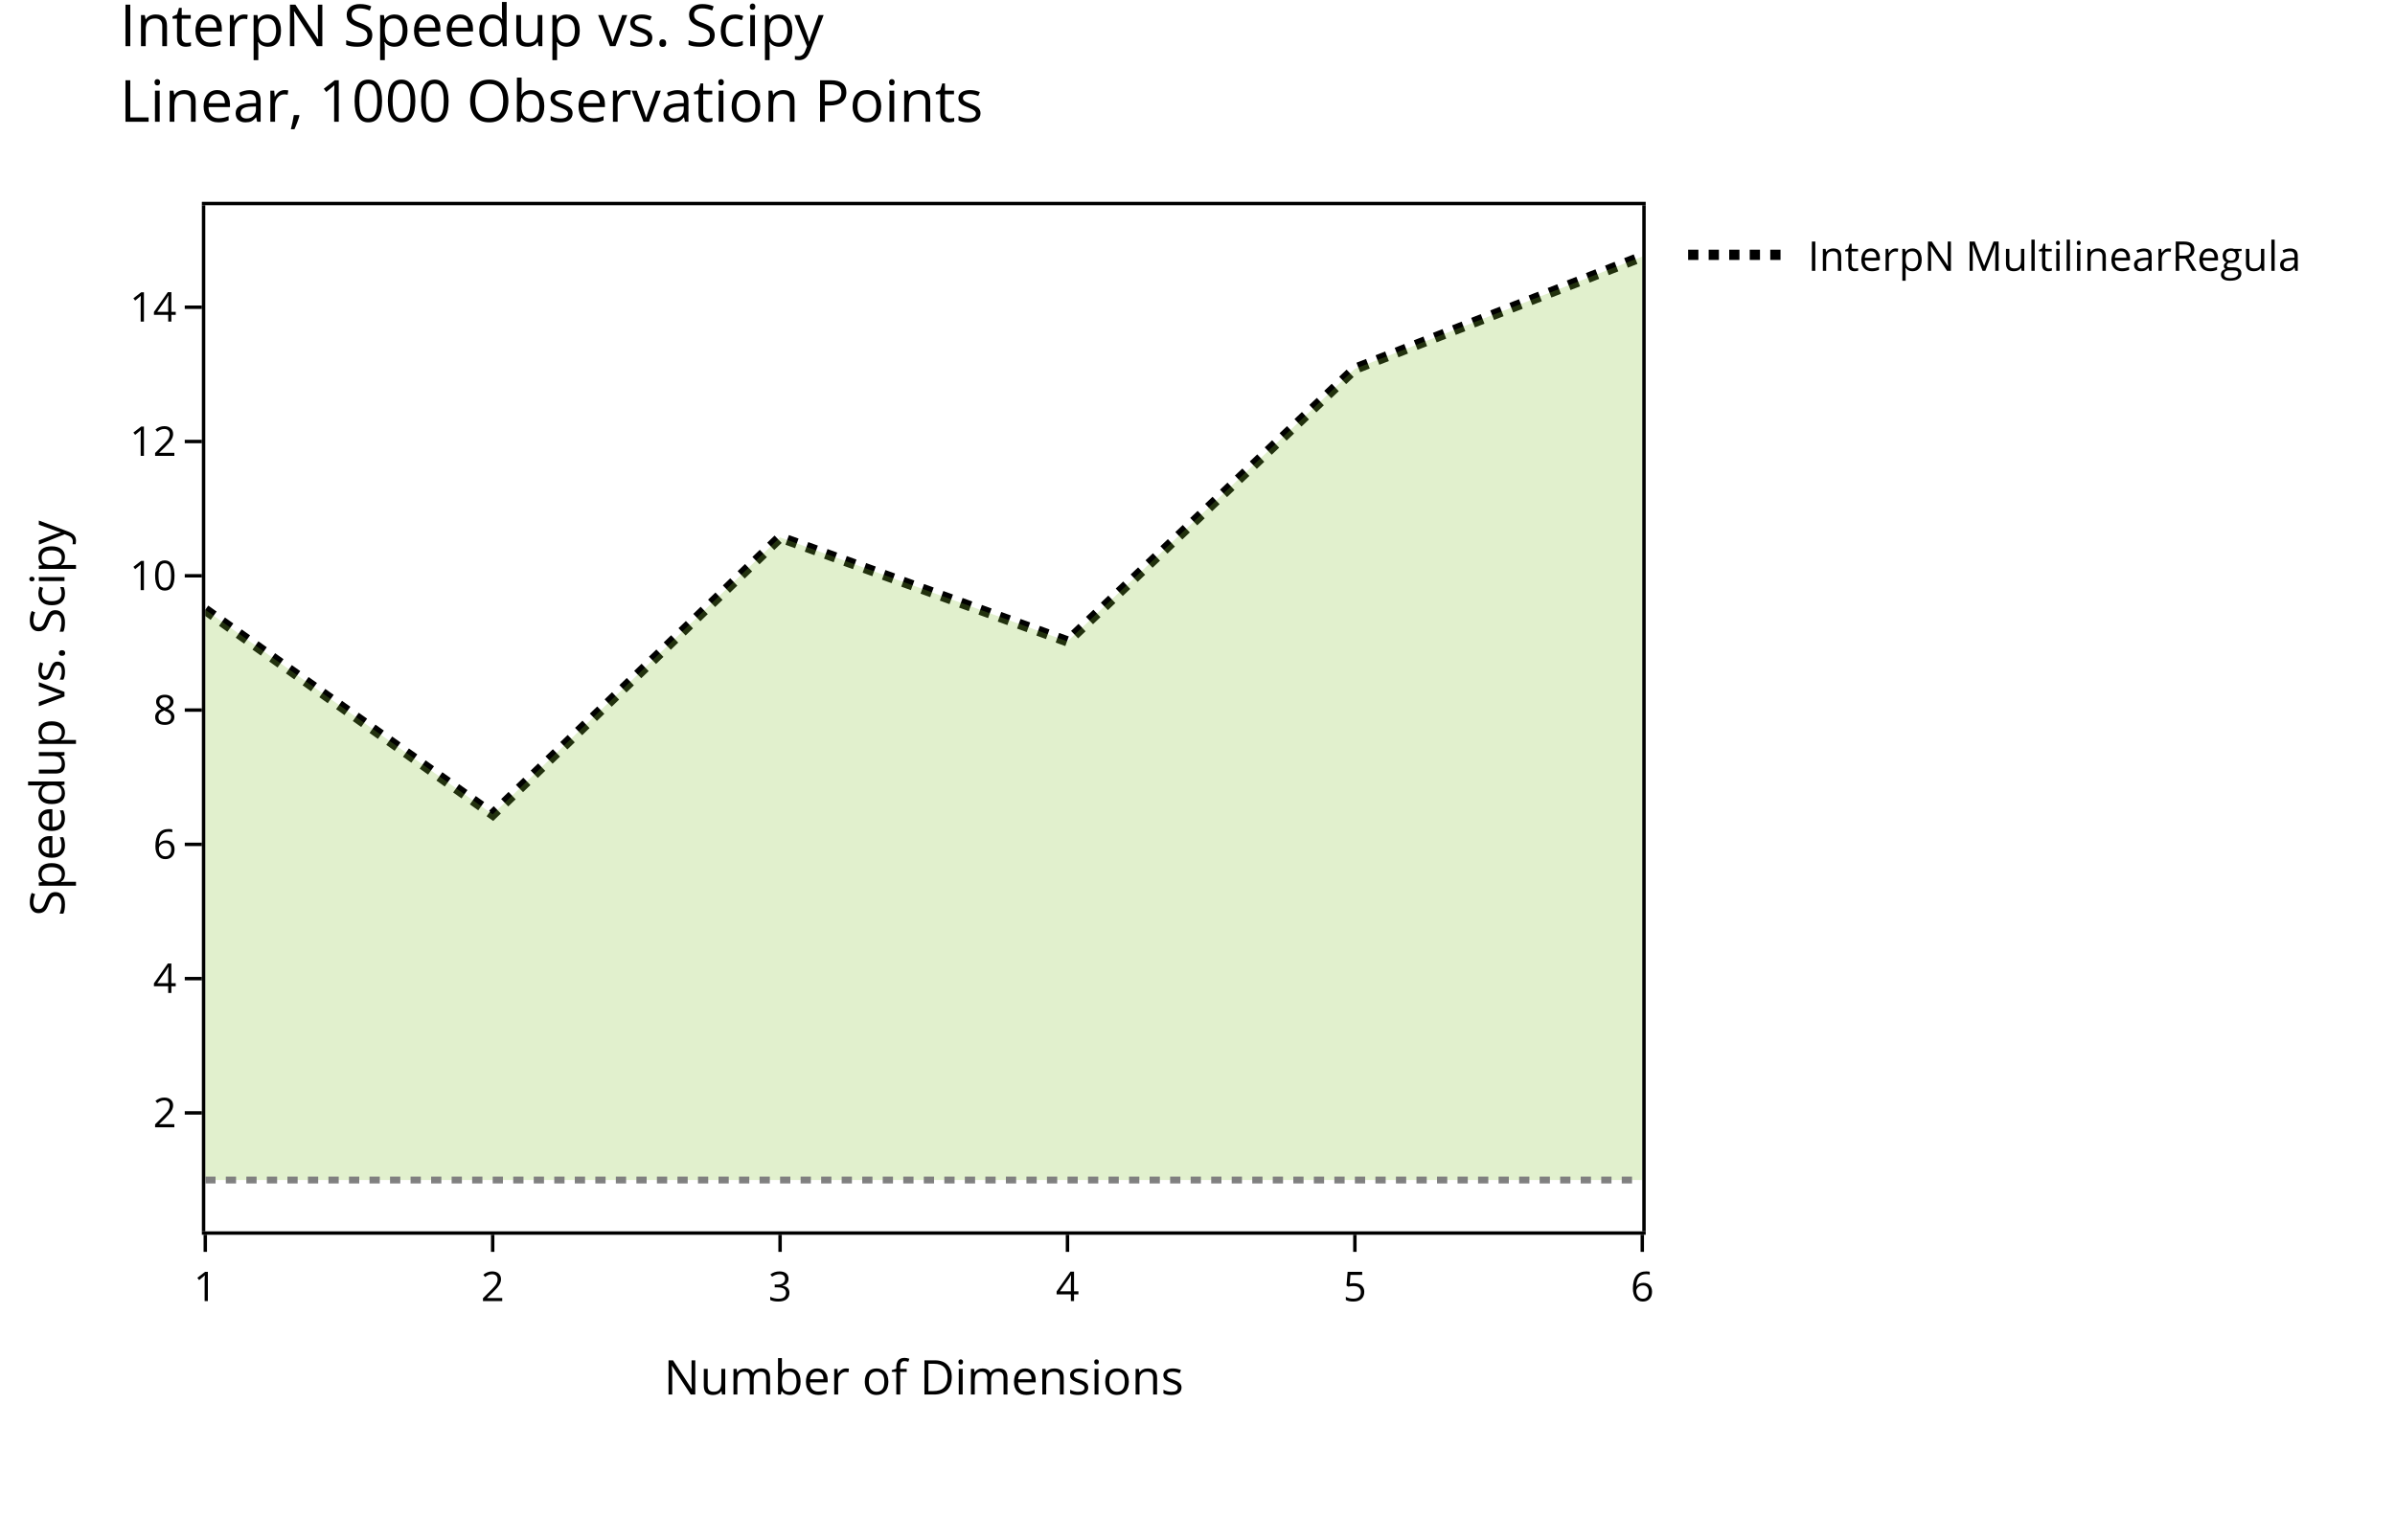
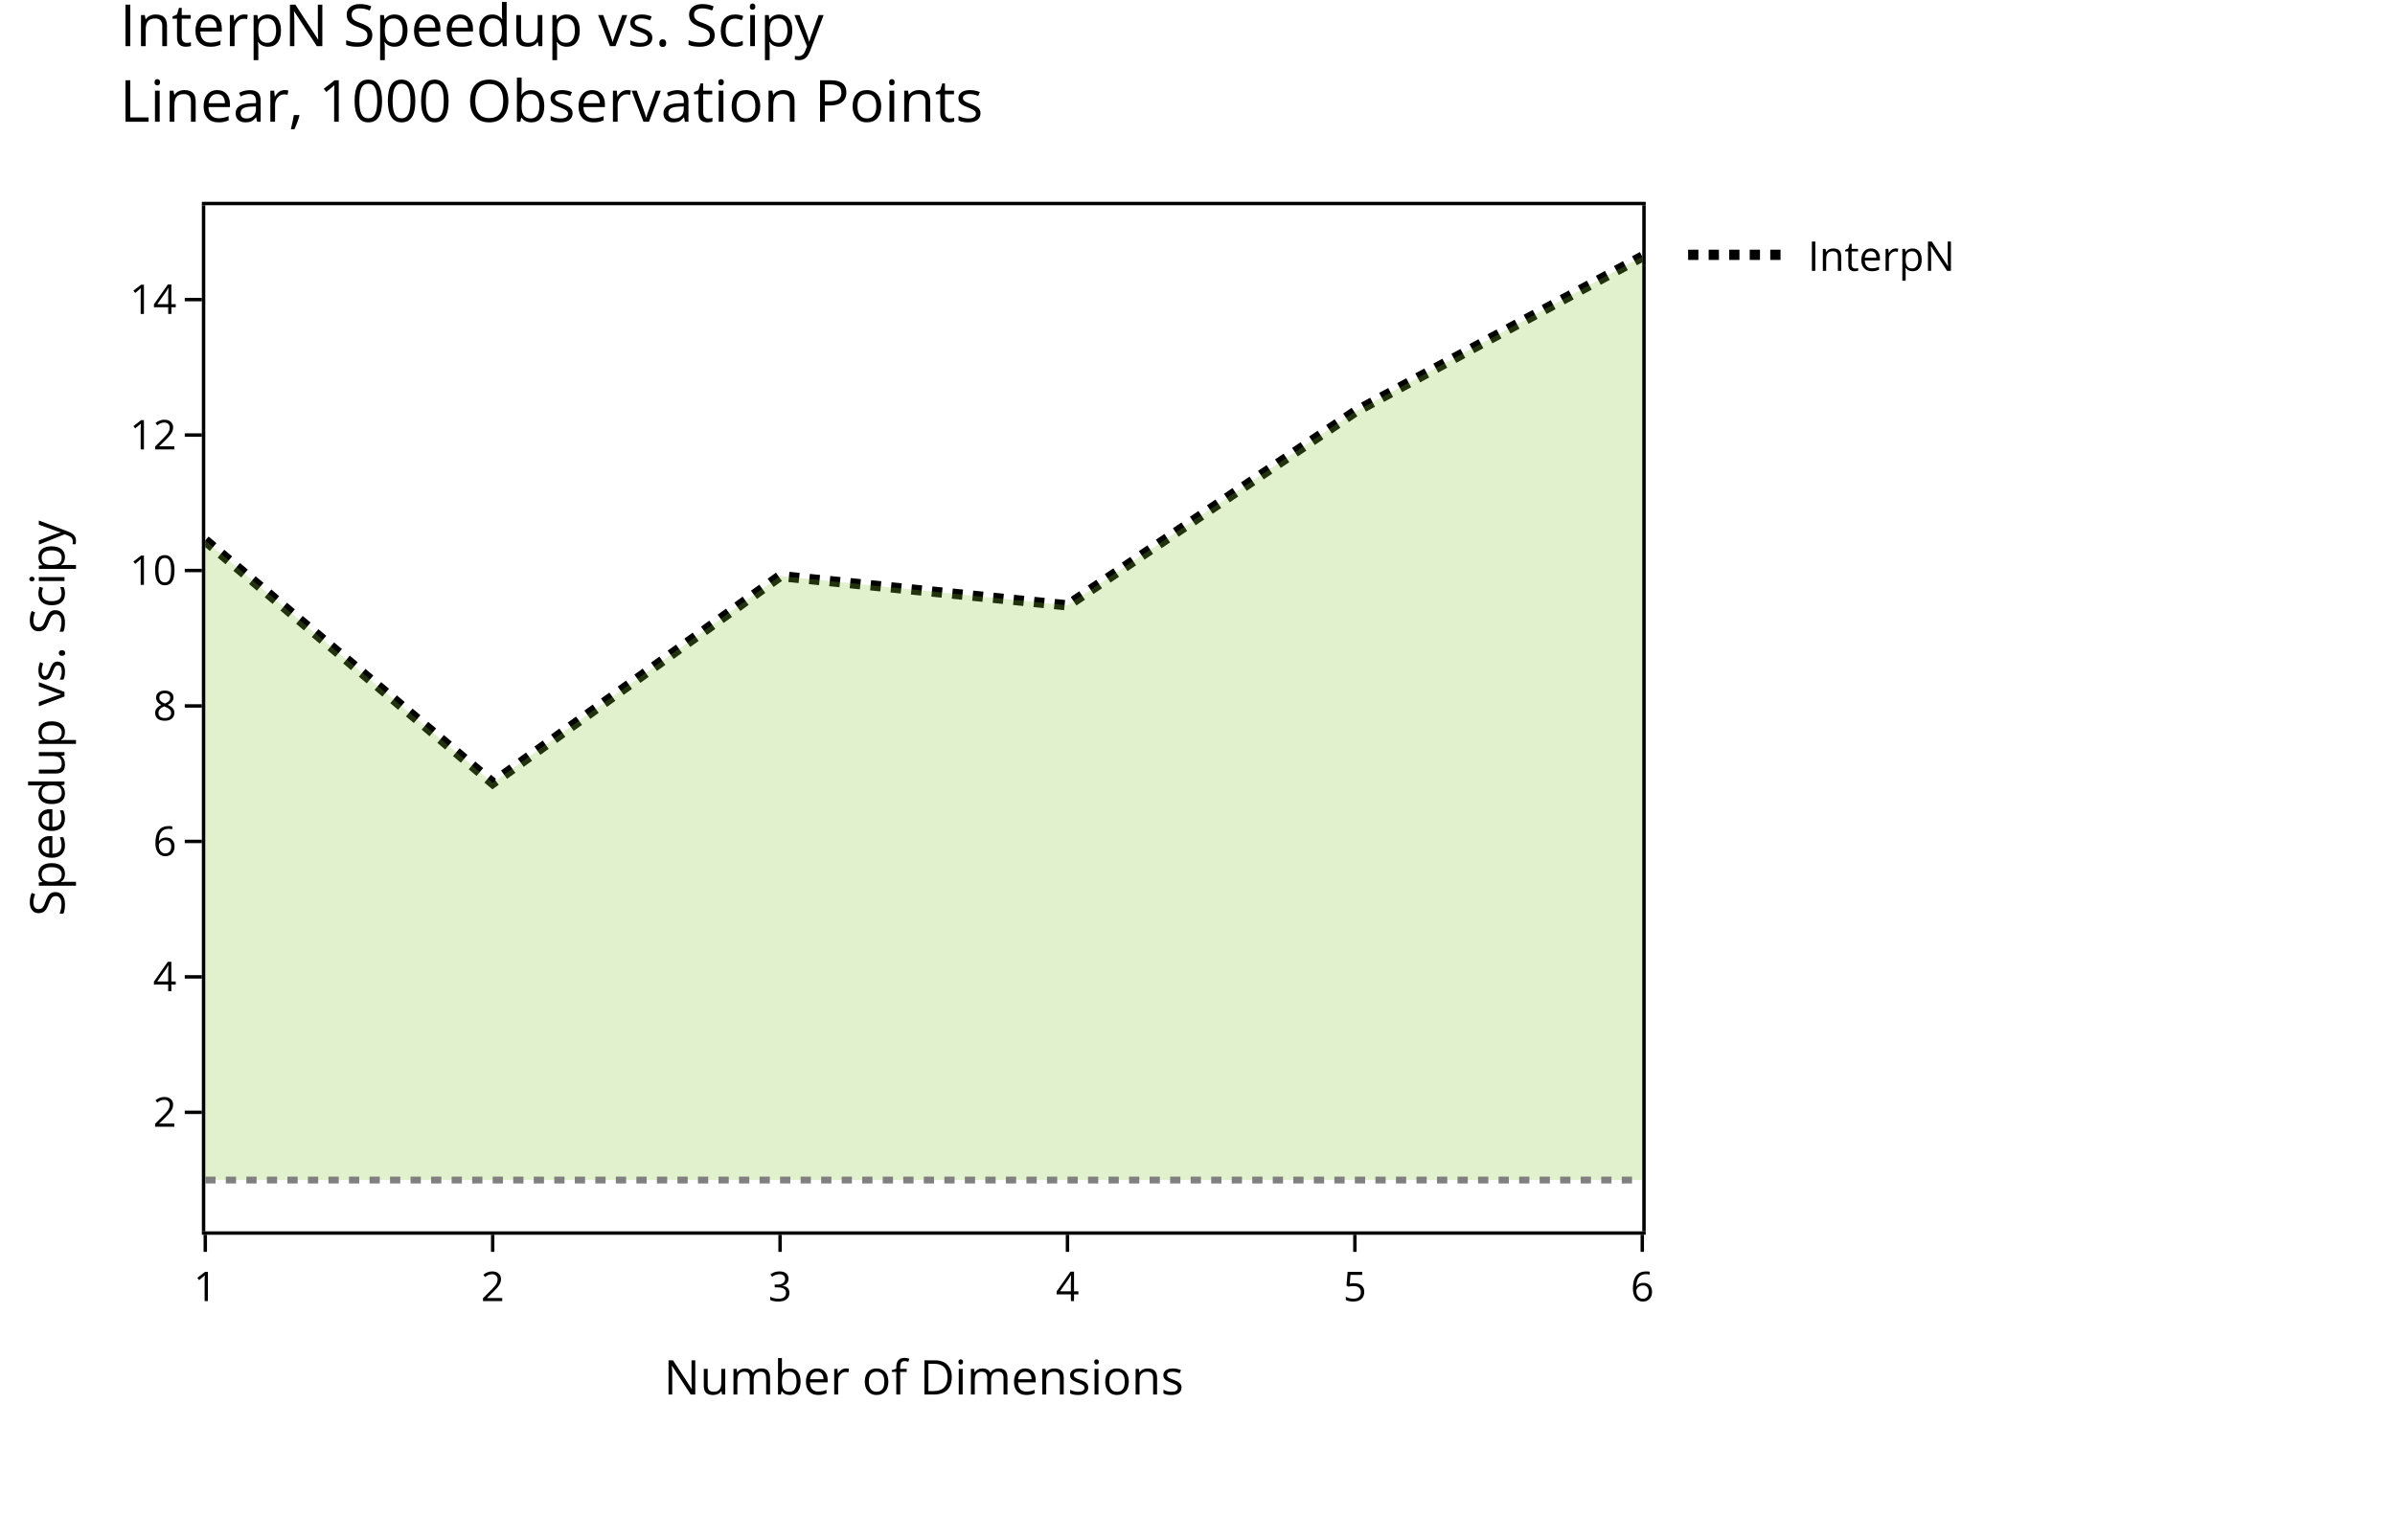
<svg xmlns="http://www.w3.org/2000/svg" class="main-svg" width="700" height="450" style="" viewBox="0 0 700 450">
  <rect x="0" y="0" width="700" height="450" style="fill: rgb(0, 0, 0); fill-opacity: 0;" />
-   <defs id="defs-d7c240">
+   <defs id="defs-3c1d8c">
    <g class="clips">
-       <clipPath id="clipd7c240xyplot" class="plotclip">
+       <clipPath id="clip3c1d8cxyplot" class="plotclip">
        <rect width="420" height="300" />
      </clipPath>
-       <clipPath class="axesclip" id="clipd7c240x">
+       <clipPath class="axesclip" id="clip3c1d8cx">
        <rect x="60" y="0" width="420" height="450" />
      </clipPath>
-       <clipPath class="axesclip" id="clipd7c240y">
+       <clipPath class="axesclip" id="clip3c1d8cy">
        <rect x="0" y="60" width="700" height="300" />
      </clipPath>
-       <clipPath class="axesclip" id="clipd7c240xy">
+       <clipPath class="axesclip" id="clip3c1d8cxy">
        <rect x="60" y="60" width="420" height="300" />
      </clipPath>
    </g>
    <g class="gradients" />
    <g class="patterns" />
  </defs>
  <g class="bglayer">
    <rect class="bg" x="60" y="60" width="420" height="300" style="fill: rgb(0, 0, 0); fill-opacity: 0; stroke-width: 0;" />
  </g>
  <g class="layer-below">
    <g class="imagelayer" />
    <g class="shapelayer" />
  </g>
  <g class="cartesianlayer">
    <g class="subplot xy">
      <g class="layer-subplot">
        <g class="shapelayer" />
        <g class="imagelayer" />
      </g>
      <g class="minor-gridlayer">
        <g class="x" />
        <g class="y" />
      </g>
      <g class="gridlayer">
        <g class="x" />
        <g class="y" />
      </g>
      <g class="zerolinelayer" />
      <g class="layer-between">
        <g class="shapelayer" />
        <g class="imagelayer" />
      </g>
      <path class="xlines-below" />
      <path class="ylines-below" />
      <g class="overlines-below" />
      <g class="xaxislayer-below" />
      <g class="yaxislayer-below" />
      <g class="overaxes-below" />
      <g class="overplot">
-         <g class="xy" transform="translate(60,60)" clip-path="url(#clipd7c240xyplot)">
+         <g class="xy" transform="translate(60,60)" clip-path="url(#clip3c1d8cxyplot)">
          <g class="scatterlayer mlayer">
-             <g class="trace scatter trace4ef5bb" style="stroke-miterlimit: 2; opacity: 1;">
+             <g class="trace scatter trace759242" style="stroke-miterlimit: 2; opacity: 1;">
              <g class="fills" />
              <g class="errorbars" />
              <g class="lines">
-                 <path class="js-line" d="M0,118.27L84,178.08L168,97.1L252,127.52L336,47.83L420,15" style="vector-effect: none; fill: none; stroke: rgb(0, 0, 0); stroke-opacity: 1; stroke-dasharray: 3px, 3px; stroke-width: 3px; opacity: 1;" />
+                 <path class="js-line" d="M0,98.01L84,168.88L168,108.41L252,116.99L336,60.4L420,15" style="vector-effect: none; fill: none; stroke: rgb(0, 0, 0); stroke-opacity: 1; stroke-dasharray: 3px, 3px; stroke-width: 3px; opacity: 1;" />
              </g>
              <g class="points" />
              <g class="text" />
            </g>
-             <g class="trace scatter trace7574eb" style="stroke-miterlimit: 2; opacity: 1;">
+             <g class="trace scatter tracedb9309" style="stroke-miterlimit: 2; opacity: 1;">
              <g class="fills">
                <g>
-                   <path class="js-fill" d="M0,118.27L84,178.08L168,97.1L252,127.52L336,47.83L420,15L420,285L0,285Z" style="fill: rgb(139, 196, 59); fill-opacity: 0.25; stroke-width: 0;" />
+                   <path class="js-fill" d="M0,98.01L84,168.88L168,108.41L252,116.99L336,60.4L420,15L420,285L0,285Z" style="fill: rgb(139, 196, 59); fill-opacity: 0.25; stroke-width: 0;" />
                </g>
              </g>
              <g class="errorbars" />
              <g class="lines">
-                 <path class="js-line" d="M0,118.27L84,178.08L168,97.1L252,127.52L336,47.83L420,15L420,285L0,285" style="vector-effect: none; fill: none; stroke: rgb(239, 85, 59); stroke-opacity: 1; stroke-width: 0px; opacity: 1;" />
+                 <path class="js-line" d="M0,98.01L84,168.88L168,108.41L252,116.99L336,60.4L420,15L420,285L0,285" style="vector-effect: none; fill: none; stroke: rgb(239, 85, 59); stroke-opacity: 1; stroke-width: 0px; opacity: 1;" />
              </g>
              <g class="points" />
              <g class="text" />
            </g>
          </g>
        </g>
      </g>
      <path class="xlines-above crisp" d="M59,360.5H481M59,59.5H481" style="fill: none; stroke-width: 1px; stroke: rgb(0, 0, 0); stroke-opacity: 1;" />
      <path class="ylines-above crisp" d="M59.5,60V360M480.5,60V360" style="fill: none; stroke-width: 1px; stroke: rgb(0, 0, 0); stroke-opacity: 1;" />
      <g class="overlines-above" />
      <g class="xaxislayer-above">
        <path class="xtick ticks crisp" d="M0,361v5" transform="translate(60,0)" style="stroke: rgb(0, 0, 0); stroke-opacity: 1; stroke-width: 1px;" />
        <path class="xtick ticks crisp" d="M0,361v5" transform="translate(144,0)" style="stroke: rgb(0, 0, 0); stroke-opacity: 1; stroke-width: 1px;" />
        <path class="xtick ticks crisp" d="M0,361v5" transform="translate(228,0)" style="stroke: rgb(0, 0, 0); stroke-opacity: 1; stroke-width: 1px;" />
        <path class="xtick ticks crisp" d="M0,361v5" transform="translate(312,0)" style="stroke: rgb(0, 0, 0); stroke-opacity: 1; stroke-width: 1px;" />
        <path class="xtick ticks crisp" d="M0,361v5" transform="translate(396,0)" style="stroke: rgb(0, 0, 0); stroke-opacity: 1; stroke-width: 1px;" />
        <path class="xtick ticks crisp" d="M0,361v5" transform="translate(480,0)" style="stroke: rgb(0, 0, 0); stroke-opacity: 1; stroke-width: 1px;" />
        <g class="xtick">
          <text text-anchor="middle" x="0" y="380.4" transform="translate(60,0)" style="font-family: 'Open Sans', verdana, arial, sans-serif; font-size: 12px; fill: rgb(0, 0, 0); fill-opacity: 1; white-space: pre; opacity: 1;">1</text>
        </g>
        <g class="xtick">
          <text text-anchor="middle" x="0" y="380.4" style="font-family: 'Open Sans', verdana, arial, sans-serif; font-size: 12px; fill: rgb(0, 0, 0); fill-opacity: 1; white-space: pre; opacity: 1;" transform="translate(144,0)">2</text>
        </g>
        <g class="xtick">
          <text text-anchor="middle" x="0" y="380.4" style="font-family: 'Open Sans', verdana, arial, sans-serif; font-size: 12px; fill: rgb(0, 0, 0); fill-opacity: 1; white-space: pre; opacity: 1;" transform="translate(228,0)">3</text>
        </g>
        <g class="xtick">
          <text text-anchor="middle" x="0" y="380.4" style="font-family: 'Open Sans', verdana, arial, sans-serif; font-size: 12px; fill: rgb(0, 0, 0); fill-opacity: 1; white-space: pre; opacity: 1;" transform="translate(312,0)">4</text>
        </g>
        <g class="xtick">
          <text text-anchor="middle" x="0" y="380.4" style="font-family: 'Open Sans', verdana, arial, sans-serif; font-size: 12px; fill: rgb(0, 0, 0); fill-opacity: 1; white-space: pre; opacity: 1;" transform="translate(396,0)">5</text>
        </g>
        <g class="xtick">
          <text text-anchor="middle" x="0" y="380.4" style="font-family: 'Open Sans', verdana, arial, sans-serif; font-size: 12px; fill: rgb(0, 0, 0); fill-opacity: 1; white-space: pre; opacity: 1;" transform="translate(480,0)">6</text>
        </g>
      </g>
      <g class="yaxislayer-above">
-         <path class="ytick ticks crisp" d="M59,0h-5" transform="translate(0,325.37)" style="stroke: rgb(0, 0, 0); stroke-opacity: 1; stroke-width: 1px;" />
-         <path class="ytick ticks crisp" d="M59,0h-5" transform="translate(0,286.11)" style="stroke: rgb(0, 0, 0); stroke-opacity: 1; stroke-width: 1px;" />
-         <path class="ytick ticks crisp" d="M59,0h-5" transform="translate(0,246.86)" style="stroke: rgb(0, 0, 0); stroke-opacity: 1; stroke-width: 1px;" />
-         <path class="ytick ticks crisp" d="M59,0h-5" transform="translate(0,207.6)" style="stroke: rgb(0, 0, 0); stroke-opacity: 1; stroke-width: 1px;" />
-         <path class="ytick ticks crisp" d="M59,0h-5" transform="translate(0,168.34)" style="stroke: rgb(0, 0, 0); stroke-opacity: 1; stroke-width: 1px;" />
-         <path class="ytick ticks crisp" d="M59,0h-5" transform="translate(0,129.08)" style="stroke: rgb(0, 0, 0); stroke-opacity: 1; stroke-width: 1px;" />
-         <path class="ytick ticks crisp" d="M59,0h-5" transform="translate(0,89.82)" style="stroke: rgb(0, 0, 0); stroke-opacity: 1; stroke-width: 1px;" />
-         <g class="ytick">
-           <text text-anchor="end" x="51.6" y="4.2" transform="translate(0,325.37)" style="font-family: 'Open Sans', verdana, arial, sans-serif; font-size: 12px; fill: rgb(0, 0, 0); fill-opacity: 1; white-space: pre; opacity: 1;">2</text>
-         </g>
-         <g class="ytick">
-           <text text-anchor="end" x="51.6" y="4.2" style="font-family: 'Open Sans', verdana, arial, sans-serif; font-size: 12px; fill: rgb(0, 0, 0); fill-opacity: 1; white-space: pre; opacity: 1;" transform="translate(0,286.11)">4</text>
-         </g>
-         <g class="ytick">
-           <text text-anchor="end" x="51.6" y="4.2" style="font-family: 'Open Sans', verdana, arial, sans-serif; font-size: 12px; fill: rgb(0, 0, 0); fill-opacity: 1; white-space: pre; opacity: 1;" transform="translate(0,246.86)">6</text>
-         </g>
-         <g class="ytick">
-           <text text-anchor="end" x="51.6" y="4.2" style="font-family: 'Open Sans', verdana, arial, sans-serif; font-size: 12px; fill: rgb(0, 0, 0); fill-opacity: 1; white-space: pre; opacity: 1;" transform="translate(0,207.6)">8</text>
-         </g>
-         <g class="ytick">
-           <text text-anchor="end" x="51.6" y="4.2" style="font-family: 'Open Sans', verdana, arial, sans-serif; font-size: 12px; fill: rgb(0, 0, 0); fill-opacity: 1; white-space: pre; opacity: 1;" transform="translate(0,168.34)">10</text>
-         </g>
-         <g class="ytick">
-           <text text-anchor="end" x="51.6" y="4.2" style="font-family: 'Open Sans', verdana, arial, sans-serif; font-size: 12px; fill: rgb(0, 0, 0); fill-opacity: 1; white-space: pre; opacity: 1;" transform="translate(0,129.08)">12</text>
-         </g>
-         <g class="ytick">
-           <text text-anchor="end" x="51.6" y="4.2" style="font-family: 'Open Sans', verdana, arial, sans-serif; font-size: 12px; fill: rgb(0, 0, 0); fill-opacity: 1; white-space: pre; opacity: 1;" transform="translate(0,89.82)">14</text>
+         <path class="ytick ticks crisp" d="M59,0h-5" transform="translate(0,325.2)" style="stroke: rgb(0, 0, 0); stroke-opacity: 1; stroke-width: 1px;" />
+         <path class="ytick ticks crisp" d="M59,0h-5" transform="translate(0,285.6)" style="stroke: rgb(0, 0, 0); stroke-opacity: 1; stroke-width: 1px;" />
+         <path class="ytick ticks crisp" d="M59,0h-5" transform="translate(0,246)" style="stroke: rgb(0, 0, 0); stroke-opacity: 1; stroke-width: 1px;" />
+         <path class="ytick ticks crisp" d="M59,0h-5" transform="translate(0,206.39)" style="stroke: rgb(0, 0, 0); stroke-opacity: 1; stroke-width: 1px;" />
+         <path class="ytick ticks crisp" d="M59,0h-5" transform="translate(0,166.79)" style="stroke: rgb(0, 0, 0); stroke-opacity: 1; stroke-width: 1px;" />
+         <path class="ytick ticks crisp" d="M59,0h-5" transform="translate(0,127.19)" style="stroke: rgb(0, 0, 0); stroke-opacity: 1; stroke-width: 1px;" />
+         <path class="ytick ticks crisp" d="M59,0h-5" transform="translate(0,87.59)" style="stroke: rgb(0, 0, 0); stroke-opacity: 1; stroke-width: 1px;" />
+         <g class="ytick">
+           <text text-anchor="end" x="51.6" y="4.2" transform="translate(0,325.2)" style="font-family: 'Open Sans', verdana, arial, sans-serif; font-size: 12px; fill: rgb(0, 0, 0); fill-opacity: 1; white-space: pre; opacity: 1;">2</text>
+         </g>
+         <g class="ytick">
+           <text text-anchor="end" x="51.6" y="4.2" style="font-family: 'Open Sans', verdana, arial, sans-serif; font-size: 12px; fill: rgb(0, 0, 0); fill-opacity: 1; white-space: pre; opacity: 1;" transform="translate(0,285.6)">4</text>
+         </g>
+         <g class="ytick">
+           <text text-anchor="end" x="51.6" y="4.2" style="font-family: 'Open Sans', verdana, arial, sans-serif; font-size: 12px; fill: rgb(0, 0, 0); fill-opacity: 1; white-space: pre; opacity: 1;" transform="translate(0,246)">6</text>
+         </g>
+         <g class="ytick">
+           <text text-anchor="end" x="51.6" y="4.2" style="font-family: 'Open Sans', verdana, arial, sans-serif; font-size: 12px; fill: rgb(0, 0, 0); fill-opacity: 1; white-space: pre; opacity: 1;" transform="translate(0,206.39)">8</text>
+         </g>
+         <g class="ytick">
+           <text text-anchor="end" x="51.6" y="4.2" style="font-family: 'Open Sans', verdana, arial, sans-serif; font-size: 12px; fill: rgb(0, 0, 0); fill-opacity: 1; white-space: pre; opacity: 1;" transform="translate(0,166.79)">10</text>
+         </g>
+         <g class="ytick">
+           <text text-anchor="end" x="51.6" y="4.2" style="font-family: 'Open Sans', verdana, arial, sans-serif; font-size: 12px; fill: rgb(0, 0, 0); fill-opacity: 1; white-space: pre; opacity: 1;" transform="translate(0,127.19)">12</text>
+         </g>
+         <g class="ytick">
+           <text text-anchor="end" x="51.6" y="4.2" style="font-family: 'Open Sans', verdana, arial, sans-serif; font-size: 12px; fill: rgb(0, 0, 0); fill-opacity: 1; white-space: pre; opacity: 1;" transform="translate(0,87.59)">14</text>
        </g>
      </g>
      <g class="overaxes-above" />
    </g>
  </g>
  <g class="polarlayer" />
  <g class="smithlayer" />
  <g class="ternarylayer" />
  <g class="geolayer" />
  <g class="funnelarealayer" />
  <g class="pielayer" />
  <g class="iciclelayer" />
  <g class="treemaplayer" />
  <g class="sunburstlayer" />
  <g class="glimages" />
-   <defs id="topdefs-d7c240">
+   <defs id="topdefs-3c1d8c">
    <g class="clips" />
-     <clipPath id="legendd7c240">
-       <rect width="185" height="29" x="0" y="0" />
+     <clipPath id="legend3c1d8c">
+       <rect width="85" height="29" x="0" y="0" />
    </clipPath>
  </defs>
  <g class="layer-above">
    <g class="imagelayer" />
    <g class="shapelayer">
-       <g class="shape-group" data-index="0" clip-path="url(#clipd7c240y)">
+       <g class="shape-group" data-index="0" clip-path="url(#clip3c1d8cy)">
        <path data-index="0" fill-rule="evenodd" d="M60,345L480,345" style="opacity: 1; stroke: rgb(128, 128, 128); stroke-opacity: 1; fill: rgb(0, 0, 0); fill-opacity: 0; stroke-dasharray: 3px, 3px; stroke-width: 2px;" />
      </g>
    </g>
  </g>
  <g class="infolayer">
    <g class="legend" pointer-events="all" transform="translate(488.4,60)">
-       <rect class="bg" shape-rendering="crispEdges" width="185" height="29" x="0" y="0" style="stroke: rgb(68, 68, 68); stroke-opacity: 1; fill: rgb(0, 0, 0); fill-opacity: 0; stroke-width: 0px;" />
-       <g class="scrollbox" transform="" clip-path="url(#legendd7c240)">
+       <rect class="bg" shape-rendering="crispEdges" width="85" height="29" x="0" y="0" style="stroke: rgb(68, 68, 68); stroke-opacity: 1; fill: rgb(0, 0, 0); fill-opacity: 0; stroke-width: 0px;" />
+       <g class="scrollbox" transform="" clip-path="url(#legend3c1d8c)">
        <g class="groups">
          <g class="traces" transform="translate(0,14.5)" style="opacity: 1;">
-             <text class="legendtext" text-anchor="start" x="40" y="4.68" style="font-family: 'Open Sans', verdana, arial, sans-serif; font-size: 12px; fill: rgb(0, 0, 0); fill-opacity: 1; white-space: pre;">InterpN MultilinearRegular</text>
+             <text class="legendtext" text-anchor="start" x="40" y="4.68" style="font-family: 'Open Sans', verdana, arial, sans-serif; font-size: 12px; fill: rgb(0, 0, 0); fill-opacity: 1; white-space: pre;">InterpN</text>
            <g class="layers" style="opacity: 1;">
              <g class="legendfill" />
              <g class="legendlines">
                <path class="js-line" d="M5,0h30" style="fill: none; stroke: rgb(0, 0, 0); stroke-opacity: 1; stroke-dasharray: 3px, 3px; stroke-width: 3px;" />
              </g>
              <g class="legendsymbols">
                <g class="legendpoints" />
              </g>
            </g>
-             <rect class="legendtoggle" x="0" y="-9.5" width="179.406" height="19" style="fill: rgb(0, 0, 0); fill-opacity: 0;" />
+             <rect class="legendtoggle" x="0" y="-9.5" width="79.359" height="19" style="fill: rgb(0, 0, 0); fill-opacity: 0;" />
          </g>
        </g>
      </g>
      <rect class="scrollbar" rx="20" ry="3" width="0" height="0" x="0" y="0" style="fill: rgb(128, 139, 164); fill-opacity: 1;" />
    </g>
    <g class="g-gtitle">
      <text class="gtitle" x="35" y="13.5" text-anchor="start" dy="0.7em" style="opacity: 1; font-family: 'Open Sans', verdana, arial, sans-serif; font-size: 17px; fill: rgb(0, 0, 0); fill-opacity: 1; white-space: pre;">
        <tspan class="line" dy="0em" x="35" y="13.5">InterpN Speedup vs. Scipy</tspan>
        <tspan class="line" dy="1.3em" x="35" y="13.5">Linear, 1000 Observation Points</tspan>
      </text>
    </g>
    <g class="g-xtitle">
      <text class="xtitle" x="270" y="407.706" text-anchor="middle" style="opacity: 1; font-family: 'Open Sans', verdana, arial, sans-serif; font-size: 14px; fill: rgb(0, 0, 0); fill-opacity: 1; white-space: pre;">Number of Dimensions</text>
    </g>
    <g class="g-ytitle">
      <text class="ytitle" transform="rotate(-90,18.85,210)" x="18.85" y="210" text-anchor="middle" style="opacity: 1; font-family: 'Open Sans', verdana, arial, sans-serif; font-size: 14px; fill: rgb(0, 0, 0); fill-opacity: 1; white-space: pre;">Speedup vs. Scipy</text>
    </g>
  </g>
</svg>
